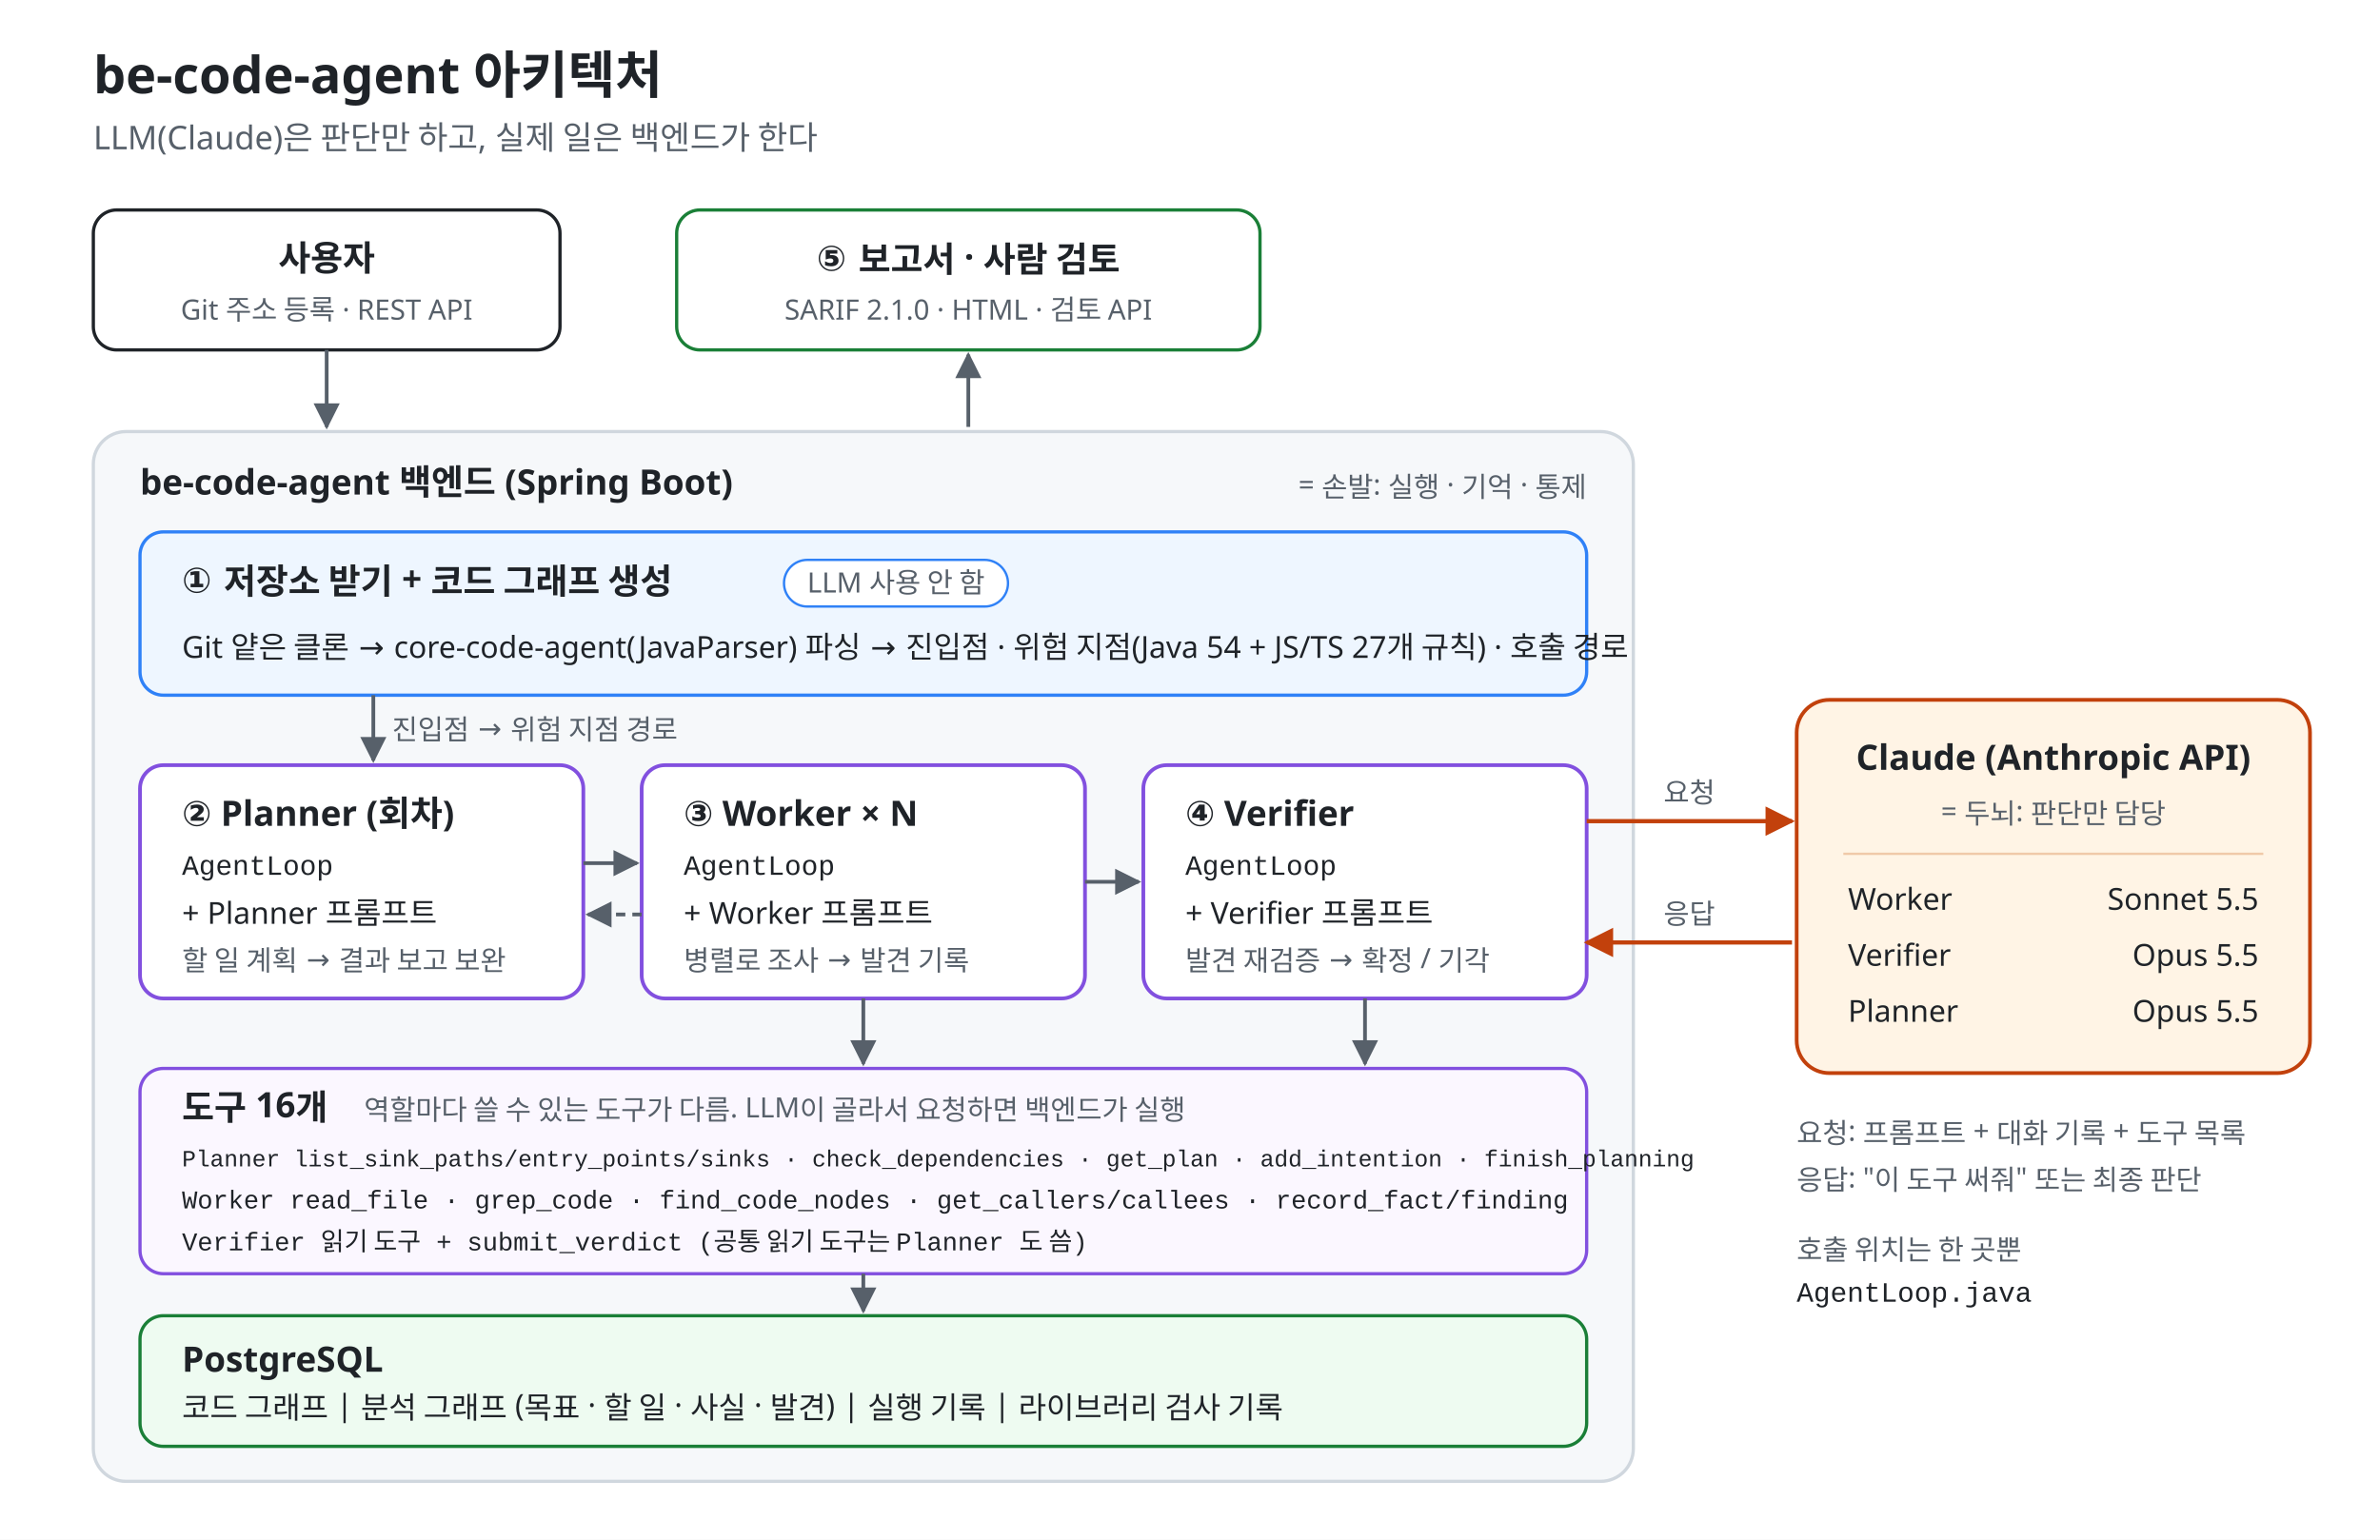
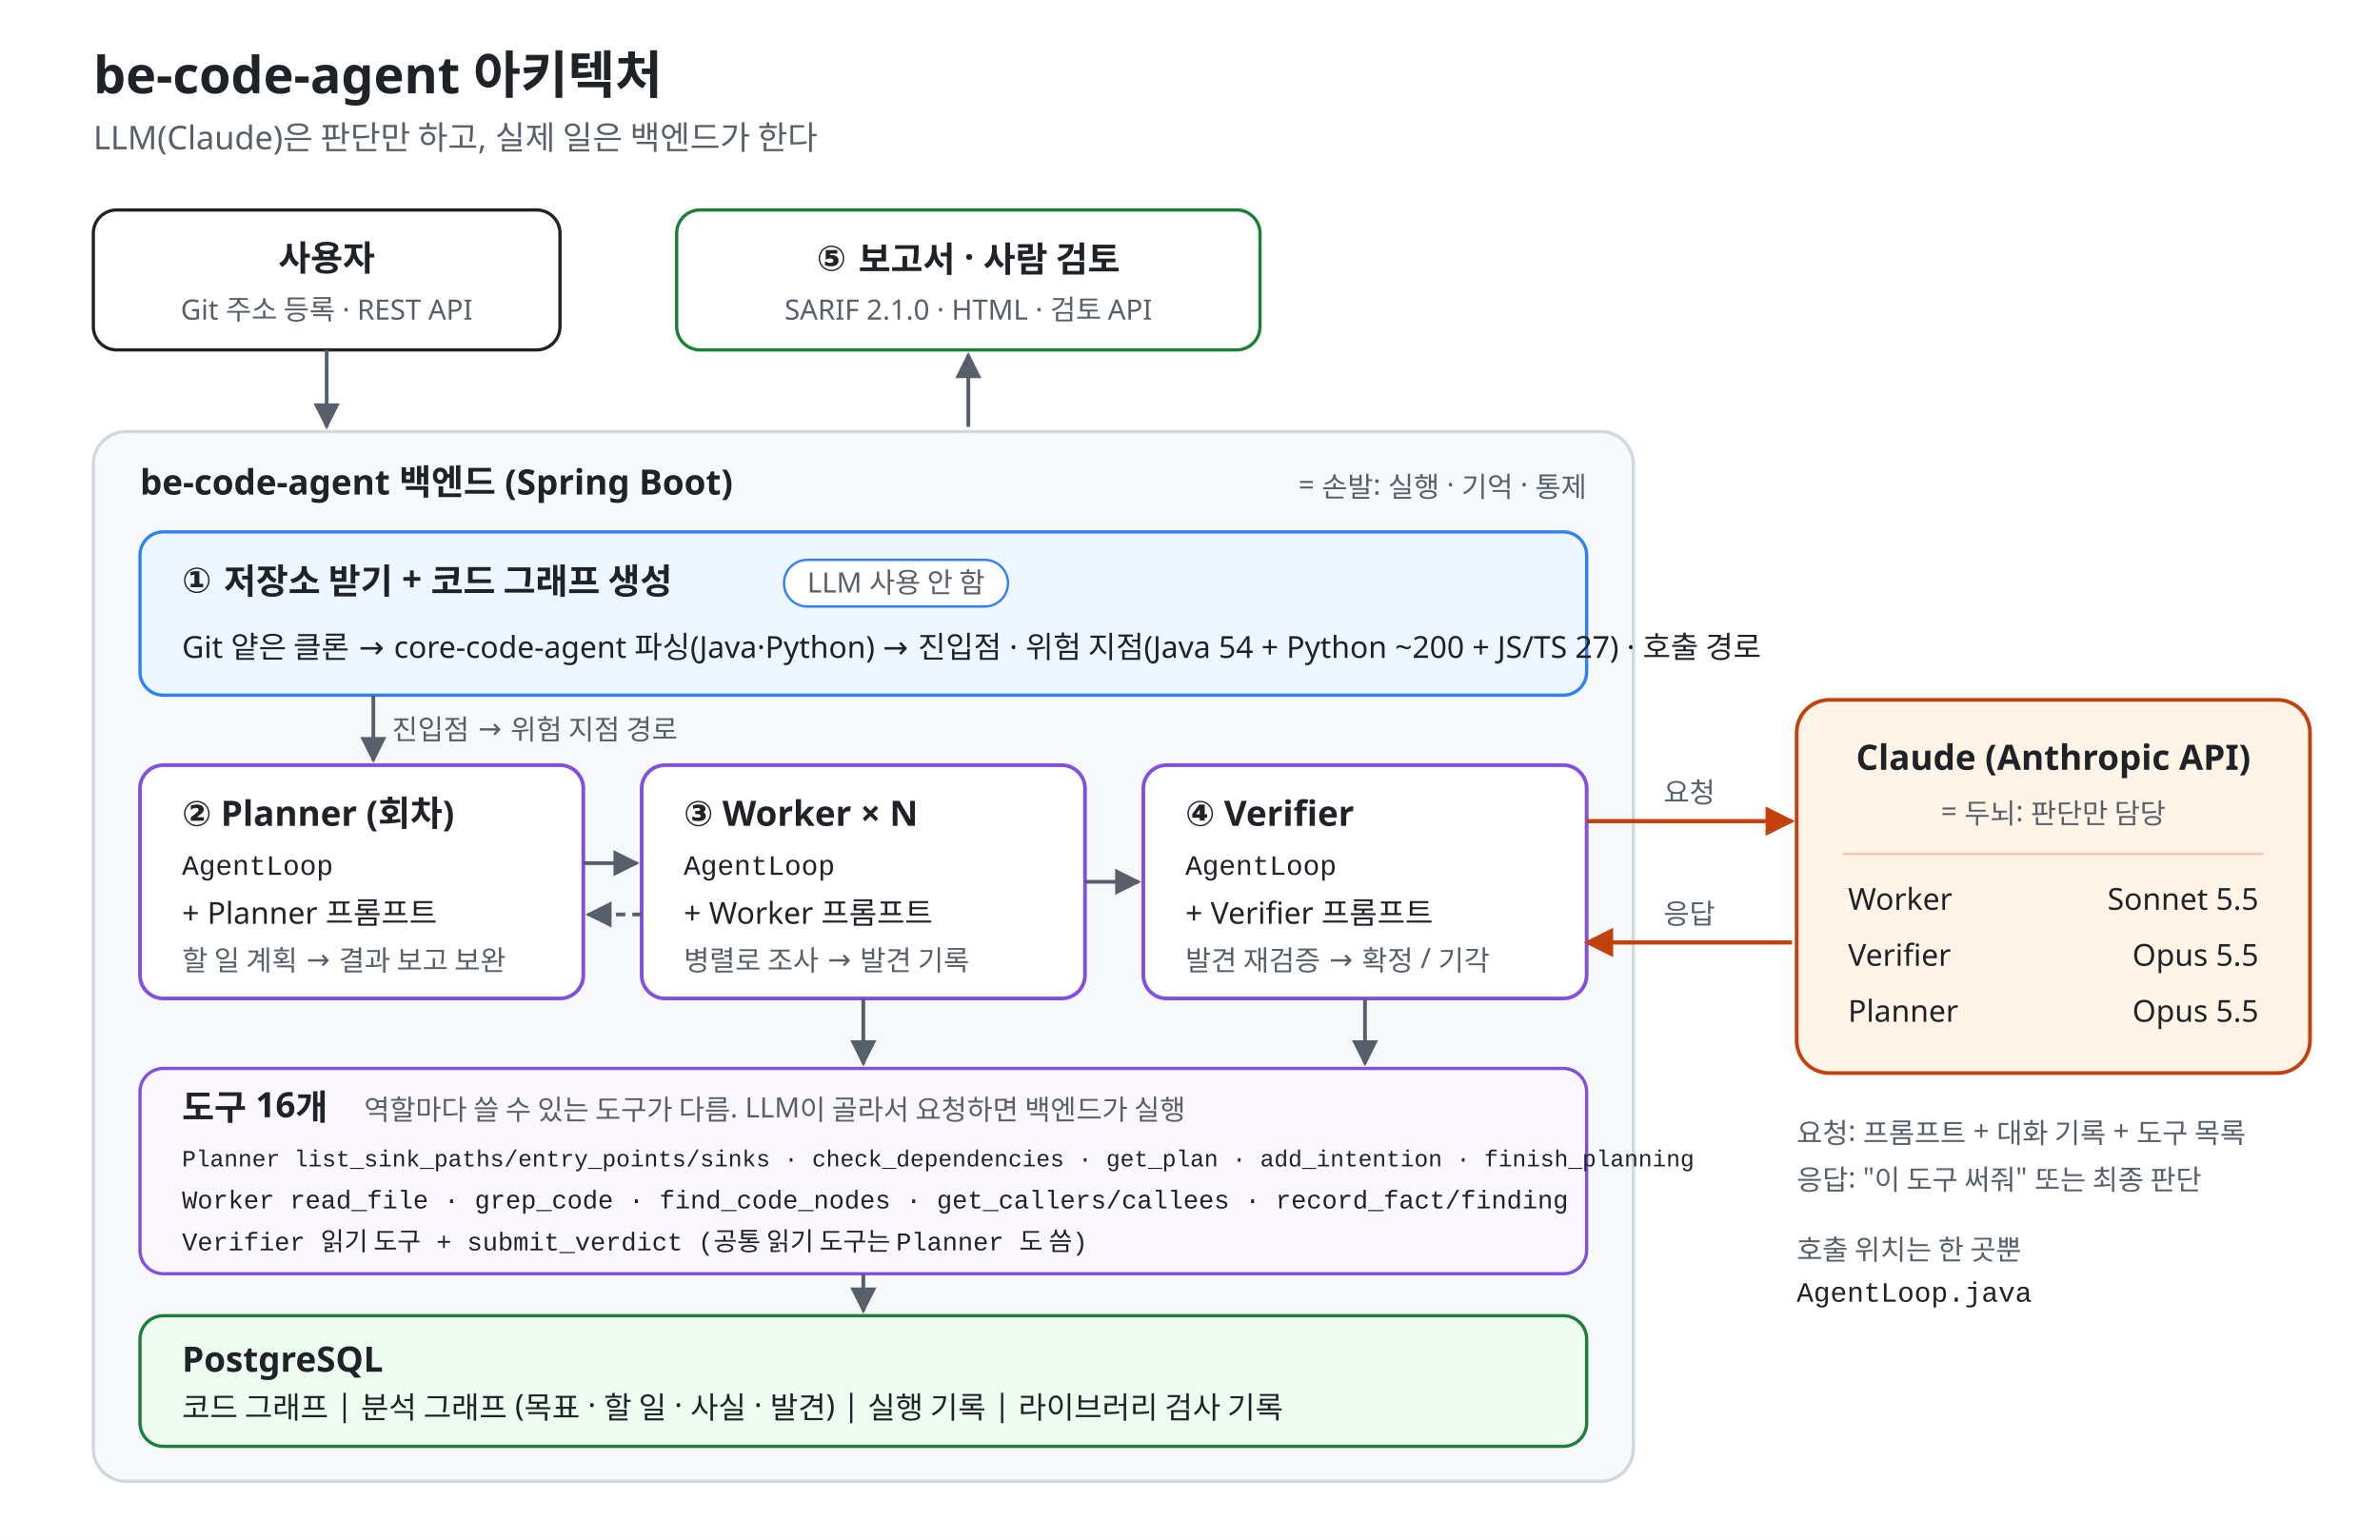
<svg xmlns="http://www.w3.org/2000/svg" viewBox="0 0 1020 660" width="1020" height="660" font-family="Pretendard, 'Apple SD Gothic Neo', 'Malgun Gothic', 'Noto Sans KR', 'Segoe UI', sans-serif">
  <defs>
    <marker id="arrow" viewBox="0 0 10 10" refX="9" refY="5" markerWidth="7" markerHeight="7" orient="auto-start-reverse">
      <path d="M0,0 L10,5 L0,10 z" fill="#57606a" />
    </marker>
    <marker id="arrow-llm" viewBox="0 0 10 10" refX="9" refY="5" markerWidth="7" markerHeight="7" orient="auto-start-reverse">
      <path d="M0,0 L10,5 L0,10 z" fill="#c2410c" />
    </marker>
    <style>
      .title { font-size: 22px; font-weight: 700; fill: #1f2328; }
      .sub { font-size: 14px; fill: #57606a; }
      .h { font-size: 15px; font-weight: 700; fill: #1f2328; }
      .t { font-size: 13px; fill: #1f2328; }
      .m { font-size: 12px; fill: #57606a; }
      .code { font-family: 'JetBrains Mono', Consolas, 'Courier New', monospace; font-size: 12px; fill: #1f2328; }
      .edge { stroke: #57606a; stroke-width: 1.6; fill: none; }
      .edge-llm { stroke: #c2410c; stroke-width: 1.8; fill: none; }
    </style>
  </defs>
  <rect width="1020" height="660" fill="#ffffff" />
  <text x="40" y="40" class="title">be-code-agent 아키텍처</text>
  <text x="40" y="64" class="sub">LLM(Claude)은 판단만 하고, 실제 일은 백엔드가 한다</text>
  <rect x="40" y="90" width="200" height="60" rx="10" fill="#ffffff" stroke="#1f2328" stroke-width="1.4" />
  <text x="140" y="116" text-anchor="middle" class="h">사용자</text>
  <text x="140" y="137" text-anchor="middle" class="m">Git 주소 등록 · REST API</text>
  <line x1="140" y1="150" x2="140" y2="183" class="edge" marker-end="url(#arrow)" />
  <rect x="290" y="90" width="250" height="60" rx="10" fill="#ffffff" stroke="#1a7f37" stroke-width="1.4" />
  <text x="415" y="116" text-anchor="middle" class="h">⑤ 보고서 · 사람 검토</text>
  <text x="415" y="137" text-anchor="middle" class="m">SARIF 2.1.0 · HTML · 검토 API</text>
  <line x1="415" y1="183" x2="415" y2="152" class="edge" marker-end="url(#arrow)" />
  <rect x="40" y="185" width="660" height="450" rx="14" fill="#f6f8fa" stroke="#d0d7de" stroke-width="1.4" />
  <text x="60" y="212" class="h">be-code-agent 백엔드 (Spring Boot)</text>
  <text x="680" y="212" text-anchor="end" class="m">= 손발: 실행 · 기억 · 통제</text>
  <rect x="60" y="228" width="620" height="70" rx="10" fill="#eef6ff" stroke="#2f81f7" stroke-width="1.4" />
  <text x="78" y="254" class="h">① 저장소 받기 + 코드 그래프 생성</text>
  <rect x="336" y="240" width="96" height="20" rx="10" fill="#ffffff" stroke="#2f81f7" />
  <text x="384" y="254" text-anchor="middle" class="m">LLM 사용 안 함</text>
-   <text x="78" y="282" class="t">Git 얕은 클론 → core-code-agent(JavaParser) 파싱 → 진입점 · 위험 지점(Java 54 + JS/TS 27개 규칙) · 호출 경로</text>
+   <text x="78" y="282" class="t">Git 얕은 클론 → core-code-agent 파싱(Java·Python) → 진입점 · 위험 지점(Java 54 + Python ~200 + JS/TS 27) · 호출 경로</text>
  <line x1="160" y1="298" x2="160" y2="326" class="edge" marker-end="url(#arrow)" />
  <text x="168" y="317" class="m">진입점 → 위험 지점 경로</text>
  <rect x="60" y="328" width="190" height="100" rx="10" fill="#ffffff" stroke="#8250df" stroke-width="1.6" />
  <text x="78" y="354" class="h">② Planner (회차)</text>
  <text x="78" y="375" class="code">AgentLoop</text>
  <text x="78" y="396" class="t">+ Planner 프롬프트</text>
  <text x="78" y="416" class="m">할 일 계획 → 결과 보고 보완</text>
  <rect x="275" y="328" width="190" height="100" rx="10" fill="#ffffff" stroke="#8250df" stroke-width="1.6" />
  <text x="293" y="354" class="h">③ Worker × N</text>
  <text x="293" y="375" class="code">AgentLoop</text>
  <text x="293" y="396" class="t">+ Worker 프롬프트</text>
  <text x="293" y="416" class="m">병렬로 조사 → 발견 기록</text>
  <rect x="490" y="328" width="190" height="100" rx="10" fill="#ffffff" stroke="#8250df" stroke-width="1.6" />
  <text x="508" y="354" class="h">④ Verifier</text>
  <text x="508" y="375" class="code">AgentLoop</text>
  <text x="508" y="396" class="t">+ Verifier 프롬프트</text>
  <text x="508" y="416" class="m">발견 재검증 → 확정 / 기각</text>
  <line x1="250" y1="370" x2="273" y2="370" class="edge" marker-end="url(#arrow)" />
  <line x1="275" y1="392" x2="252" y2="392" class="edge" marker-end="url(#arrow)" stroke-dasharray="4 3" />
  <line x1="465" y1="378" x2="488" y2="378" class="edge" marker-end="url(#arrow)" />
  <line x1="370" y1="428" x2="370" y2="456" class="edge" marker-end="url(#arrow)" />
  <line x1="585" y1="428" x2="585" y2="456" class="edge" marker-end="url(#arrow)" />
  <rect x="60" y="458" width="620" height="88" rx="10" fill="#fbf7ff" stroke="#8250df" stroke-width="1.4" />
  <text x="78" y="480" class="h">도구 16개</text>
  <text x="156" y="480" class="m">역할마다 쓸 수 있는 도구가 다름. LLM이 골라서 요청하면 백엔드가 실행</text>
  <text x="78" y="500" class="code" style="font-size:10px">Planner  list_sink_paths/entry_points/sinks · check_dependencies · get_plan · add_intention · finish_planning</text>
  <text x="78" y="518" class="code" style="font-size:11px">Worker   read_file · grep_code · find_code_nodes · get_callers/callees · record_fact/finding</text>
  <text x="78" y="536" class="code" style="font-size:11px">Verifier 읽기 도구 + submit_verdict   (공통 읽기 도구는 Planner 도 씀)</text>
  <line x1="370" y1="546" x2="370" y2="562" class="edge" marker-end="url(#arrow)" />
  <rect x="60" y="564" width="620" height="56" rx="10" fill="#eefbf1" stroke="#1a7f37" stroke-width="1.4" />
  <text x="78" y="588" class="h">PostgreSQL</text>
  <text x="78" y="608" class="t">코드 그래프  |  분석 그래프 (목표 · 할 일 · 사실 · 발견)  |  실행 기록  |  라이브러리 검사 기록</text>
  <rect x="770" y="300" width="220" height="160" rx="14" fill="#fff4e5" stroke="#c2410c" stroke-width="1.6" />
  <text x="880" y="330" text-anchor="middle" class="h">Claude (Anthropic API)</text>
  <text x="880" y="352" text-anchor="middle" class="m">= 두뇌: 판단만 담당</text>
  <line x1="790" y1="366" x2="970" y2="366" stroke="#f0c9a8" />
  <text x="792" y="390" class="t">Worker</text>
  <text x="968" y="390" text-anchor="end" class="t">Sonnet 5.5</text>
  <text x="792" y="414" class="t">Verifier</text>
  <text x="968" y="414" text-anchor="end" class="t">Opus 5.5</text>
  <text x="792" y="438" class="t">Planner</text>
  <text x="968" y="438" text-anchor="end" class="t">Opus 5.5</text>
  <path d="M680,352 L768,352" class="edge-llm" marker-end="url(#arrow-llm)" />
  <text x="724" y="344" text-anchor="middle" class="m">요청</text>
  <path d="M768,404 L680,404" class="edge-llm" marker-end="url(#arrow-llm)" />
  <text x="724" y="396" text-anchor="middle" class="m">응답</text>
  <text x="770" y="490" class="m">요청: 프롬프트 + 대화 기록 + 도구 목록</text>
  <text x="770" y="510" class="m">응답: "이 도구 써줘" 또는 최종 판단</text>
  <text x="770" y="540" class="m">호출 위치는 한 곳뿐</text>
  <text x="770" y="558" class="code">AgentLoop.java</text>
</svg>
